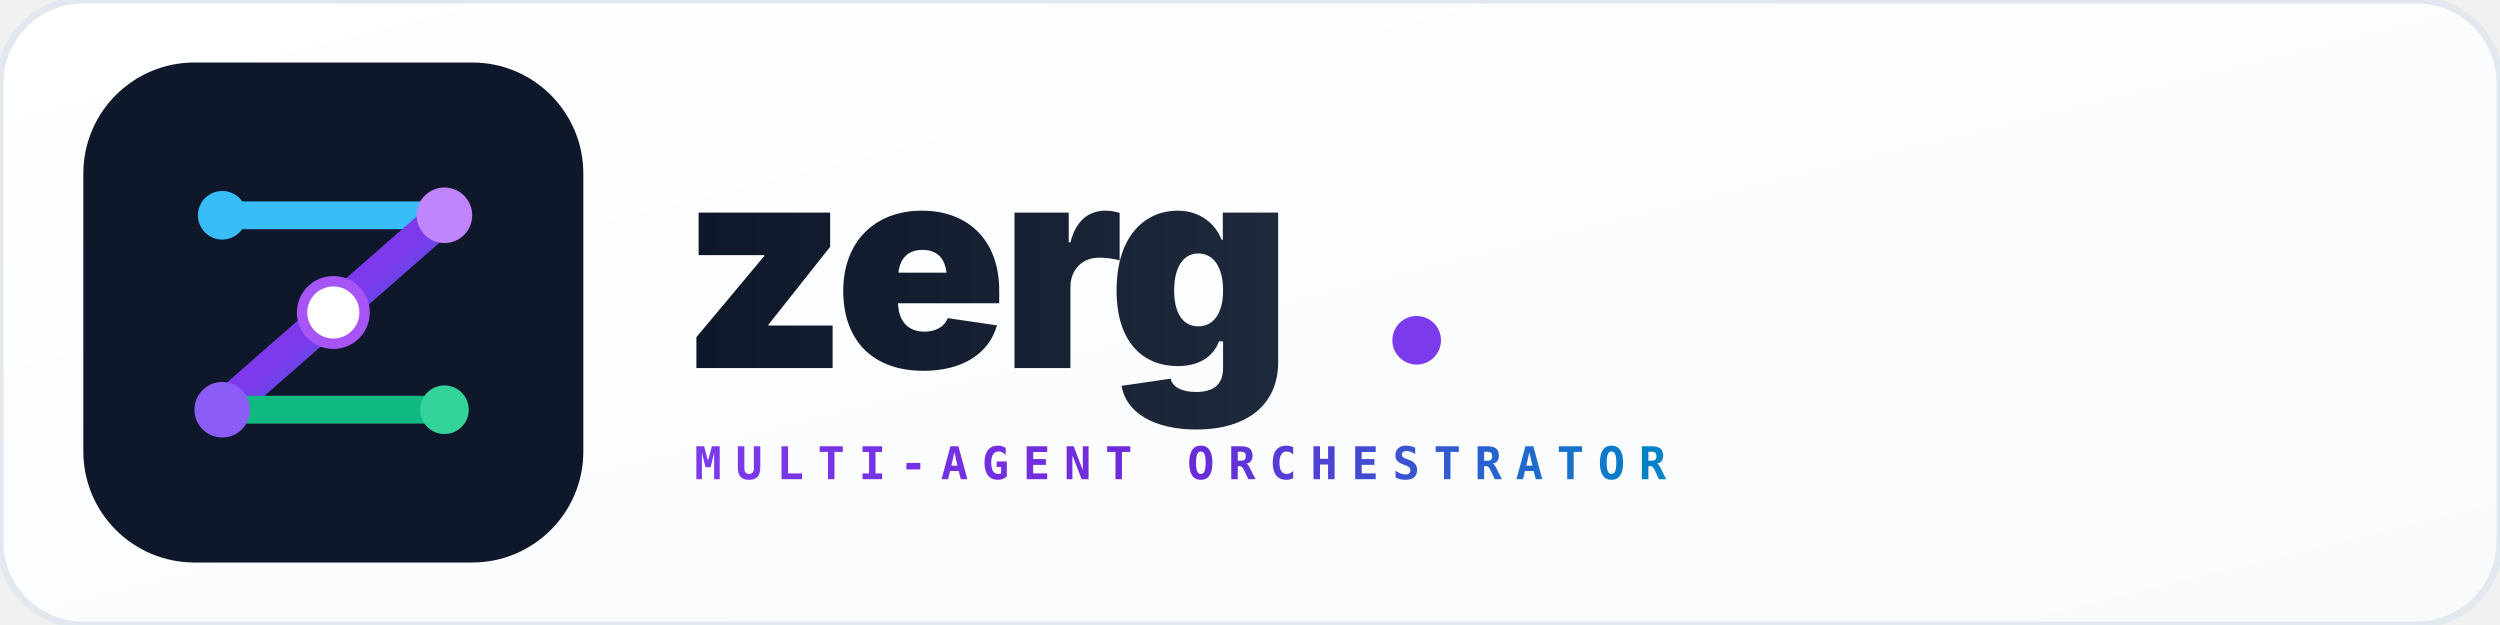
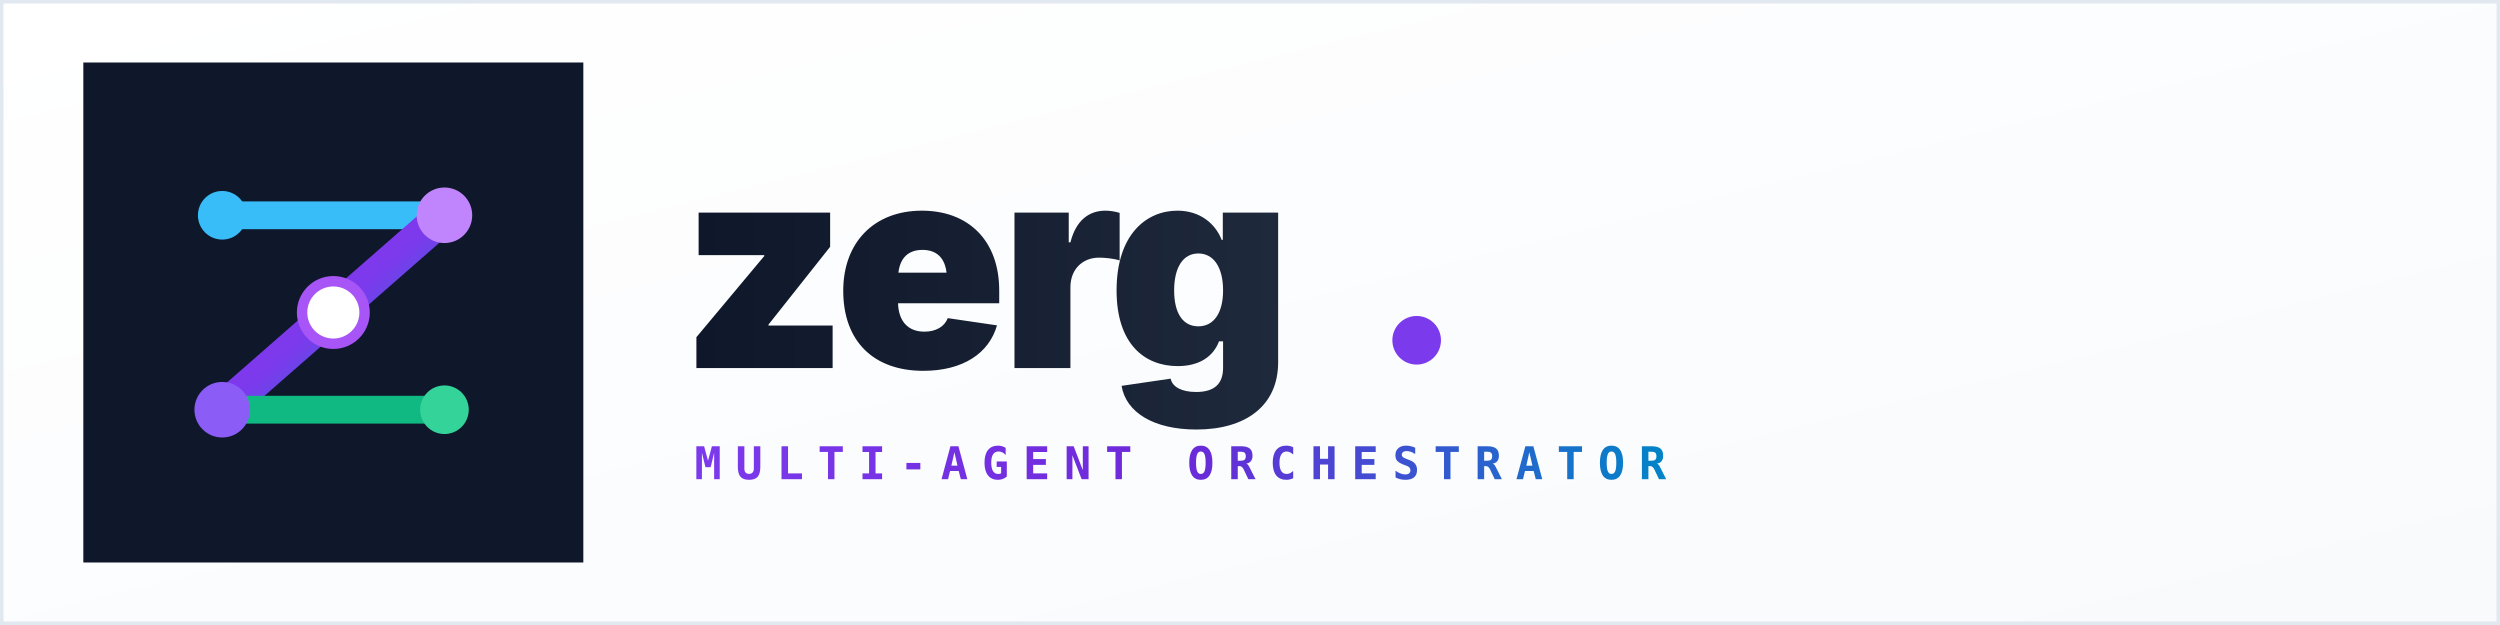
<svg xmlns="http://www.w3.org/2000/svg" viewBox="0 0 720 180" width="100%" height="100%">
  <defs>
    <linearGradient id="light-bg" x1="0%" y1="0%" x2="100%" y2="100%">
      <stop offset="0%" stop-color="#ffffff" />
      <stop offset="100%" stop-color="#f8fafc" />
    </linearGradient>
    <linearGradient id="light-text" x1="0%" y1="0%" x2="100%" y2="0%">
      <stop offset="0%" stop-color="#0f172a" />
      <stop offset="100%" stop-color="#1e293b" />
    </linearGradient>
    <linearGradient id="light-sub" x1="0%" y1="0%" x2="100%" y2="0%">
      <stop offset="0%" stop-color="#7c3aed" />
      <stop offset="50%" stop-color="#6d28d9" />
      <stop offset="100%" stop-color="#0284c7" />
    </linearGradient>
    <linearGradient id="z-stroke-light" x1="0%" y1="0%" x2="100%" y2="100%">
      <stop offset="0%" stop-color="#9333ea" />
      <stop offset="50%" stop-color="#7c3aed" />
      <stop offset="100%" stop-color="#0284c7" />
    </linearGradient>
  </defs>
-   <rect width="720" height="180" rx="24" fill="url(#light-bg)" stroke="#e2e8f0" stroke-width="2" />
+   <rect width="720" height="180" fill="url(#light-bg)" stroke="#e2e8f0" stroke-width="2" />
  <g transform="translate(24, 18)">
-     <rect width="144" height="144" rx="32" fill="#0f172a" />
+     <rect width="144" height="144" fill="#0f172a" />
    <path d="M 40 44 L 104 44" stroke="#38bdf8" stroke-width="8" stroke-linecap="round" />
    <path d="M 104 44 L 40 100" stroke="url(#z-stroke-light)" stroke-width="10" stroke-linecap="round" />
    <path d="M 40 100 L 104 100" stroke="#10b981" stroke-width="8" stroke-linecap="round" />
    <circle cx="40" cy="44" r="7" fill="#38bdf8" />
    <circle cx="104" cy="44" r="8" fill="#c084fc" />
    <circle cx="72" cy="72" r="9" fill="#ffffff" stroke="#a855f7" stroke-width="3" />
    <circle cx="40" cy="100" r="8" fill="#8b5cf6" />
    <circle cx="104" cy="100" r="7" fill="#34d399" />
  </g>
  <g transform="translate(196, 0)">
    <text x="0" y="106" font-family="'JetBrains Mono', 'Inter', system-ui, -apple-system, sans-serif" font-size="82" font-weight="900" letter-spacing="-2" fill="url(#light-text)">zerg</text>
    <circle cx="212" cy="98" r="7" fill="#7c3aed" />
    <text x="4" y="138" font-family="'JetBrains Mono', monospace" font-size="13" font-weight="700" letter-spacing="4" fill="url(#light-sub)">MULTI-AGENT ORCHESTRATOR</text>
  </g>
</svg>
